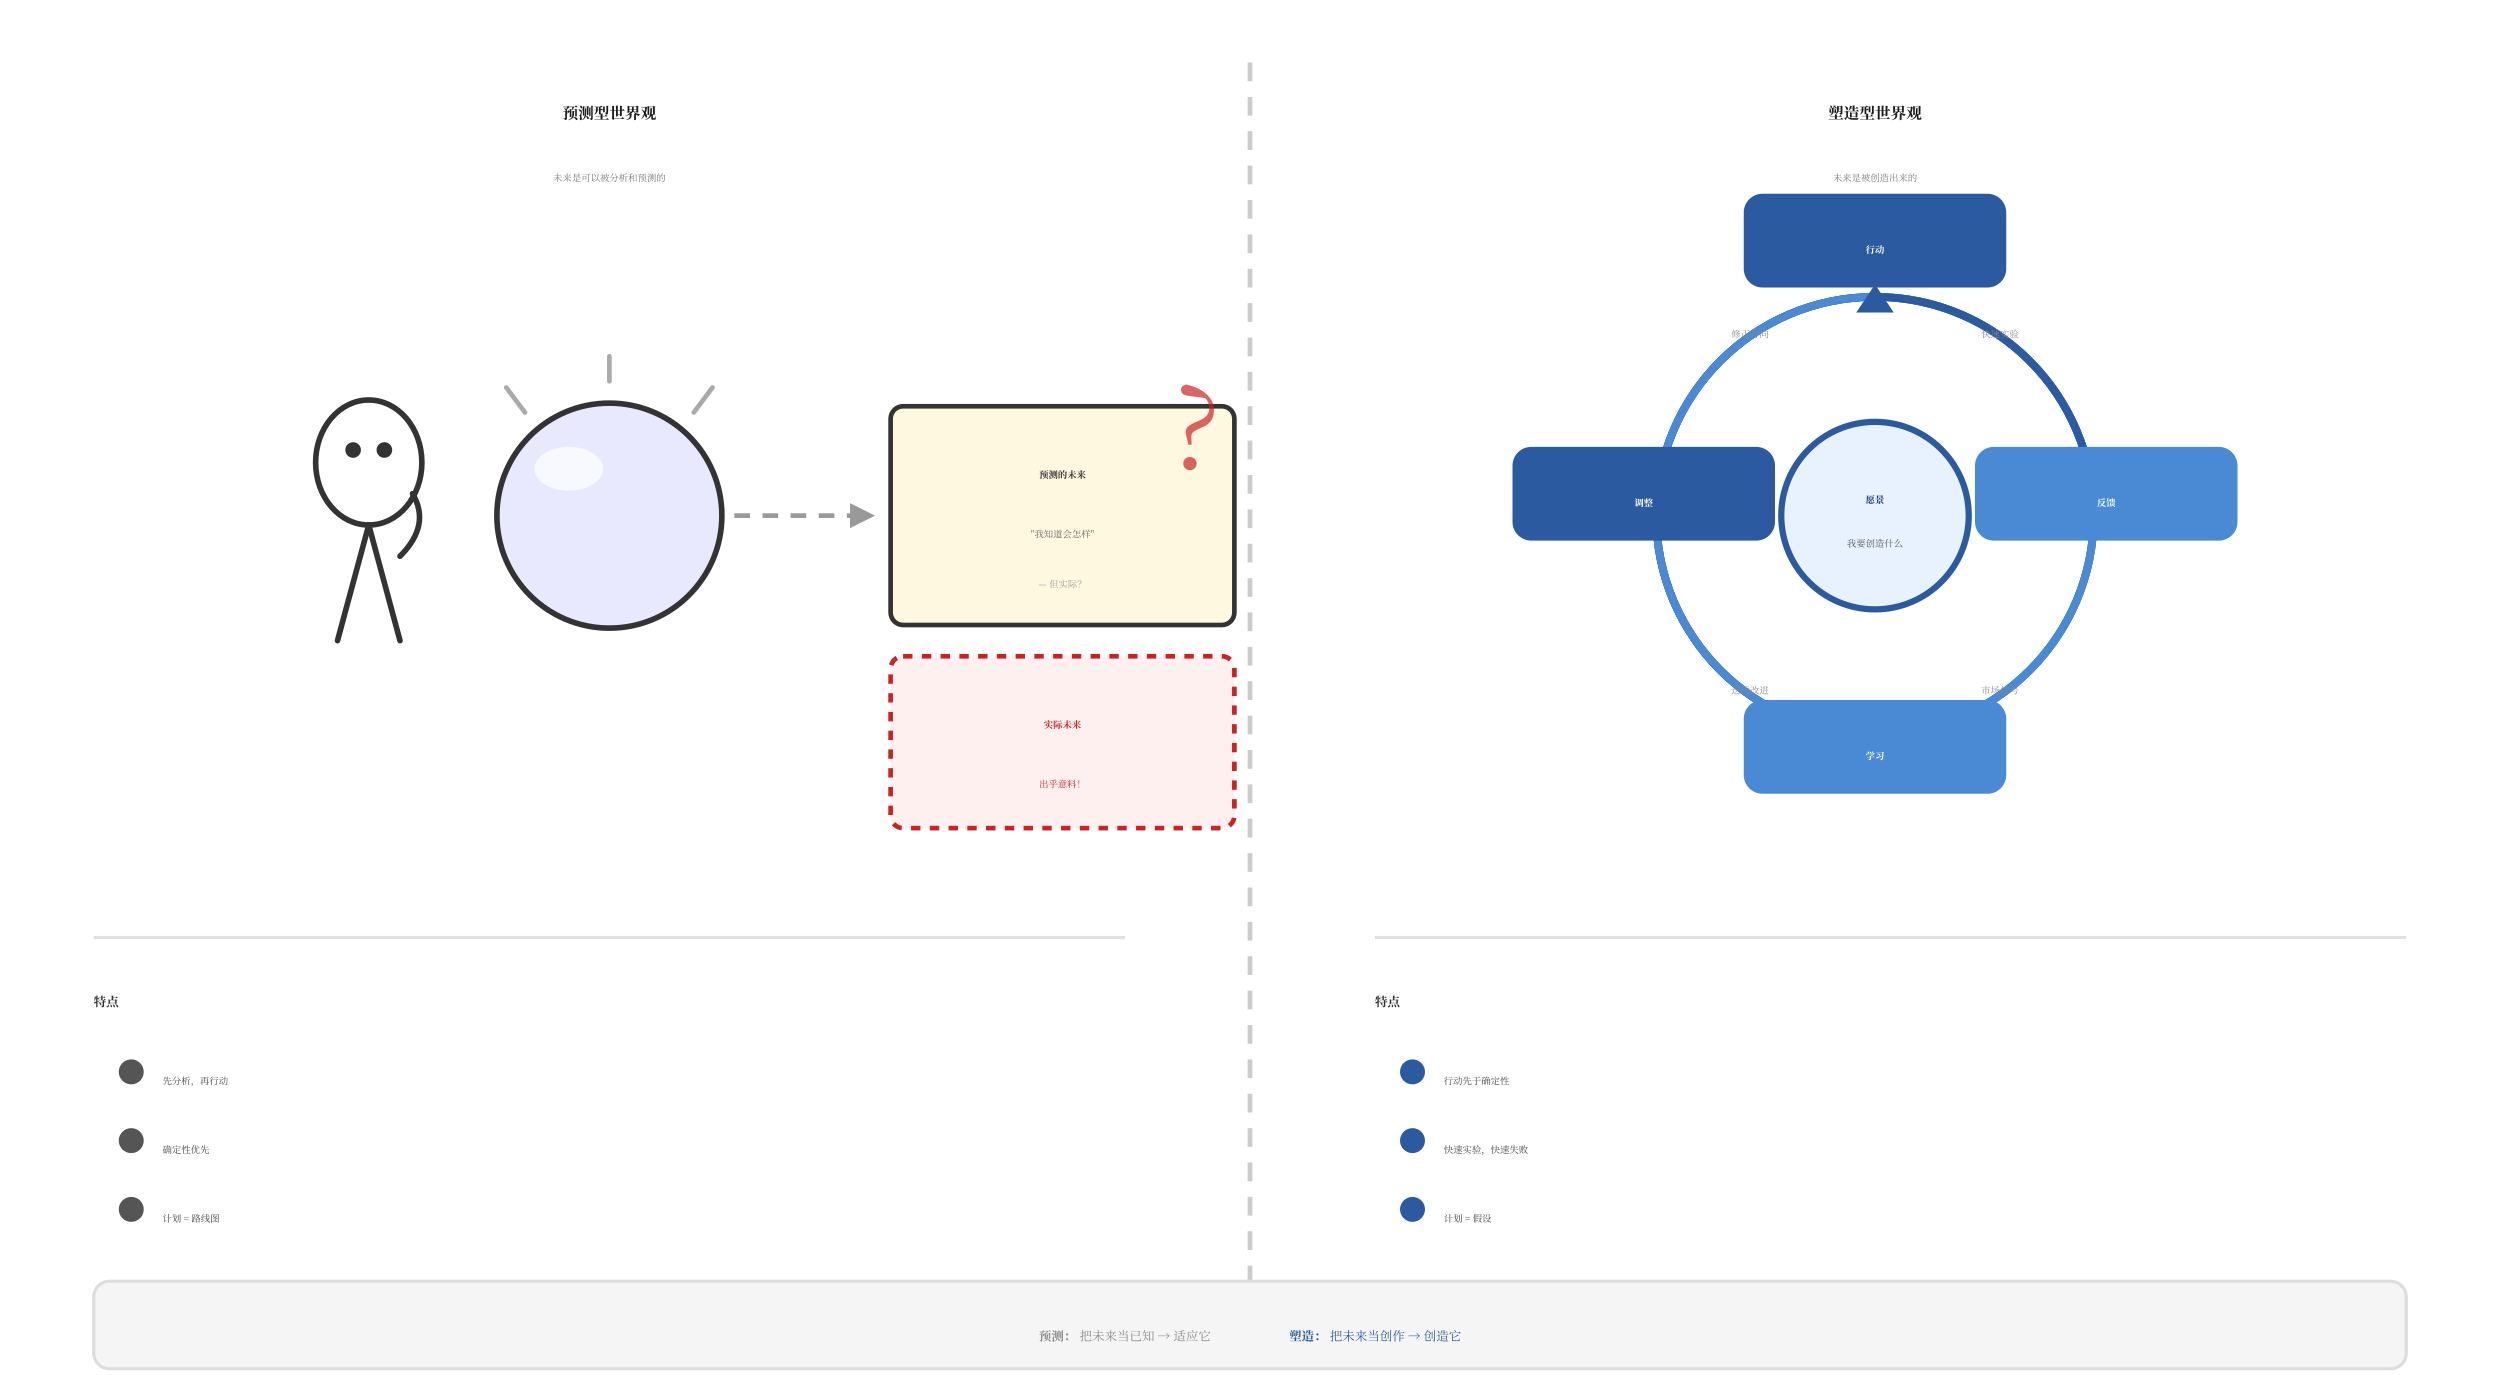
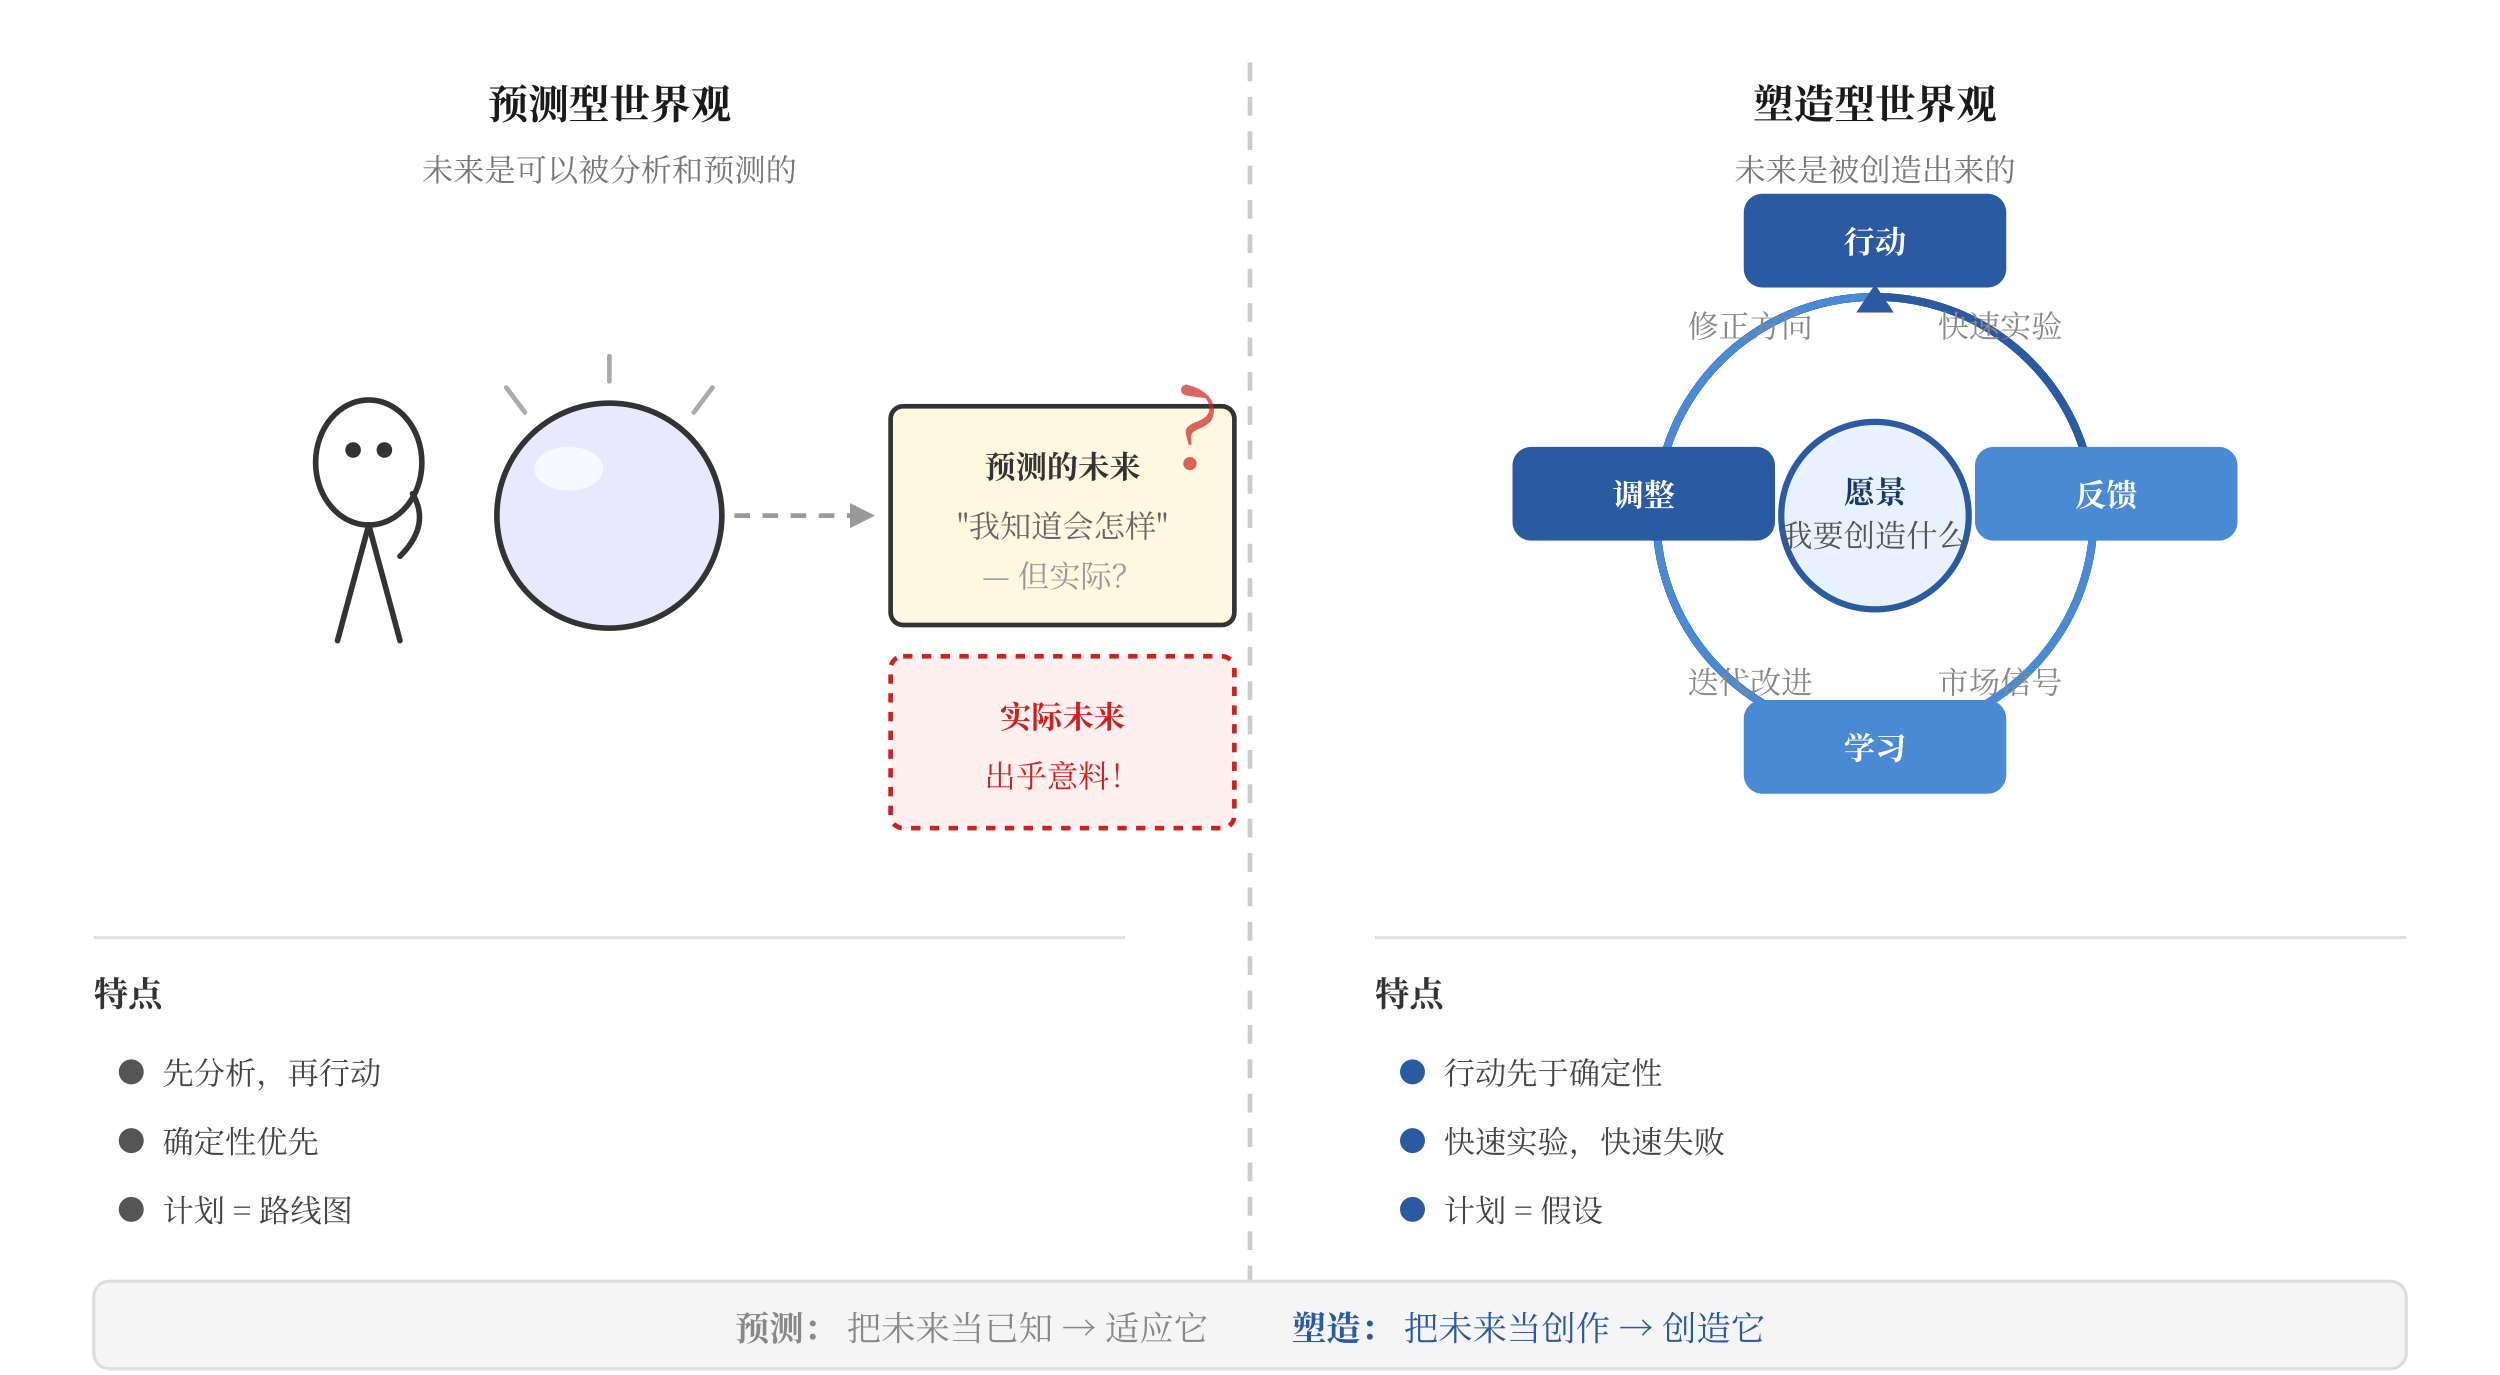
<svg xmlns="http://www.w3.org/2000/svg" viewBox="0 0 800 440" style="font-family: 'Noto Serif CJK SC', serif; background: #fefefe;">
  <rect width="800" height="440" fill="white" />
-   <text x="195" y="38" text-anchor="middle" font-size="5" font-weight="bold" fill="#1a1a1a">预测型世界观</text>
-   <text x="195" y="58" text-anchor="middle" font-size="3" fill="#777">未来是可以被分析和预测的</text>
+   <text x="195" y="38" text-anchor="middle" font-size="13" font-weight="bold" fill="#1a1a1a">预测型世界观</text>
+   <text x="195" y="58" text-anchor="middle" font-size="10" fill="#777">未来是可以被分析和预测的</text>
  <circle cx="195" cy="165" r="36" fill="#e8e8ff" stroke="#333" stroke-width="1.8" />
  <ellipse cx="182" cy="150" rx="11" ry="7" fill="white" opacity="0.7" />
  <line x1="168" y1="132" x2="162" y2="124" stroke="#aaa" stroke-width="1.5" stroke-linecap="round" />
  <line x1="222" y1="132" x2="228" y2="124" stroke="#aaa" stroke-width="1.5" stroke-linecap="round" />
  <line x1="195" y1="122" x2="195" y2="114" stroke="#aaa" stroke-width="1.5" stroke-linecap="round" />
  <ellipse cx="118" cy="148" rx="17" ry="20" fill="none" stroke="#333" stroke-width="1.8" />
  <circle cx="113" cy="144" r="2.5" fill="#333" />
  <circle cx="123" cy="144" r="2.5" fill="#333" />
  <line x1="118" y1="168" x2="108" y2="205" stroke="#333" stroke-width="1.8" stroke-linecap="round" />
  <line x1="118" y1="168" x2="128" y2="205" stroke="#333" stroke-width="1.8" stroke-linecap="round" />
  <path d="M128 178 Q138 168 132 158" fill="none" stroke="#333" stroke-width="1.8" stroke-linecap="round" />
  <line x1="235" y1="165" x2="272" y2="165" stroke="#999" stroke-width="1.5" stroke-dasharray="5,4" />
  <polygon points="280,165 272,161 272,169" fill="#999" />
  <rect x="285" y="130" width="110" height="70" rx="4" fill="#fff8e0" stroke="#333" stroke-width="1.5" />
-   <text x="340" y="153" text-anchor="middle" font-size="3" font-weight="bold" fill="#333">预测的未来</text>
-   <text x="340" y="172" text-anchor="middle" font-size="3" fill="#666">"我知道会怎样"</text>
-   <text x="340" y="188" text-anchor="middle" font-size="3" fill="#999">— 但实际？</text>
+   <text x="340" y="153" text-anchor="middle" font-size="10" font-weight="bold" fill="#333">预测的未来</text>
+   <text x="340" y="172" text-anchor="middle" font-size="10" fill="#666">"我知道会怎样"</text>
+   <text x="340" y="188" text-anchor="middle" font-size="10" fill="#999">— 但实际？</text>
  <text x="375" y="150" font-size="36" fill="#cc2222" opacity="0.7">?</text>
  <rect x="285" y="210" width="110" height="55" rx="4" fill="#fff0f0" stroke="#cc2222" stroke-width="1.5" stroke-dasharray="3,3" />
-   <text x="340" y="233" text-anchor="middle" font-size="3" font-weight="bold" fill="#cc2222">实际未来</text>
-   <text x="340" y="252" text-anchor="middle" font-size="3" fill="#cc2222">出乎意料！</text>
+   <text x="340" y="233" text-anchor="middle" font-size="10" font-weight="bold" fill="#cc2222">实际未来</text>
+   <text x="340" y="252" text-anchor="middle" font-size="10" fill="#cc2222">出乎意料！</text>
  <line x1="30" y1="300" x2="360" y2="300" stroke="#e0e0e0" stroke-width="1" />
-   <text x="30" y="322" font-size="4" font-weight="bold" fill="#333">特点</text>
+   <text x="30" y="322" font-size="11" font-weight="bold" fill="#333">特点</text>
  <circle cx="42" cy="343" r="4" fill="#555" />
-   <text x="52" y="347" font-size="3" fill="#444">先分析，再行动</text>
+   <text x="52" y="347" font-size="10" fill="#444">先分析，再行动</text>
  <circle cx="42" cy="365" r="4" fill="#555" />
-   <text x="52" y="369" font-size="3" fill="#444">确定性优先</text>
+   <text x="52" y="369" font-size="10" fill="#444">确定性优先</text>
  <circle cx="42" cy="387" r="4" fill="#555" />
-   <text x="52" y="391" font-size="3" fill="#444">计划 = 路线图</text>
+   <text x="52" y="391" font-size="10" fill="#444">计划 = 路线图</text>
  <line x1="400" y1="20" x2="400" y2="420" stroke="#ccc" stroke-width="1.5" stroke-dasharray="6,5" />
-   <text x="600" y="38" text-anchor="middle" font-size="5" font-weight="bold" fill="#1a1a1a">塑造型世界观</text>
-   <text x="600" y="58" text-anchor="middle" font-size="3" fill="#777">未来是被创造出来的</text>
+   <text x="600" y="38" text-anchor="middle" font-size="13" font-weight="bold" fill="#1a1a1a">塑造型世界观</text>
+   <text x="600" y="58" text-anchor="middle" font-size="10" fill="#777">未来是被创造出来的</text>
  <path d="M600 95 A70 70 0 1 1 530 165" fill="none" stroke="#2c5aa0" stroke-width="2.5" stroke-linecap="round" />
  <path d="M530 165 L523 157 M530 165 L538 157" fill="none" stroke="#2c5aa0" stroke-width="2.5" stroke-linecap="round" stroke-linejoin="round" />
  <path d="M530 165 A70 70 0 1 1 600 235" fill="none" stroke="#4a8ad4" stroke-width="2.5" stroke-linecap="round" />
  <path d="M600 235 A70 70 0 1 1 670 165" fill="none" stroke="#2c5aa0" stroke-width="2.5" stroke-linecap="round" />
  <path d="M670 165 A70 70 0 1 1 600 95" fill="none" stroke="#4a8ad4" stroke-width="2.5" stroke-linecap="round" />
  <polygon points="600,91 594,100 606,100" fill="#2c5aa0" />
  <circle cx="600" cy="165" r="30" fill="#e8f2ff" stroke="#2c5aa0" stroke-width="2" />
-   <text x="600" y="161" text-anchor="middle" font-size="3" font-weight="bold" fill="#1a3a6e">愿景</text>
-   <text x="600" y="175" text-anchor="middle" font-size="3" fill="#555">我要创造什么</text>
+   <text x="600" y="161" text-anchor="middle" font-size="10" font-weight="bold" fill="#1a3a6e">愿景</text>
+   <text x="600" y="175" text-anchor="middle" font-size="10" fill="#555">我要创造什么</text>
  <rect x="558" y="62" width="84" height="30" rx="6" fill="#2c5aa0" />
-   <text x="600" y="81" text-anchor="middle" font-size="3" font-weight="bold" fill="white">行动</text>
+   <text x="600" y="81" text-anchor="middle" font-size="10" font-weight="bold" fill="white">行动</text>
  <rect x="632" y="143" width="84" height="30" rx="6" fill="#4a8ad4" />
-   <text x="674" y="162" text-anchor="middle" font-size="3" font-weight="bold" fill="white">反馈</text>
+   <text x="674" y="162" text-anchor="middle" font-size="10" font-weight="bold" fill="white">反馈</text>
  <rect x="558" y="224" width="84" height="30" rx="6" fill="#4a8ad4" />
-   <text x="600" y="243" text-anchor="middle" font-size="3" font-weight="bold" fill="white">学习</text>
+   <text x="600" y="243" text-anchor="middle" font-size="10" font-weight="bold" fill="white">学习</text>
  <rect x="484" y="143" width="84" height="30" rx="6" fill="#2c5aa0" />
-   <text x="526" y="162" text-anchor="middle" font-size="3" font-weight="bold" fill="white">调整</text>
-   <text x="640" y="108" text-anchor="middle" font-size="3" fill="#888">快速实验</text>
-   <text x="640" y="222" text-anchor="middle" font-size="3" fill="#888">市场信号</text>
-   <text x="560" y="222" text-anchor="middle" font-size="3" fill="#888">迭代改进</text>
-   <text x="560" y="108" text-anchor="middle" font-size="3" fill="#888">修正方向</text>
+   <text x="526" y="162" text-anchor="middle" font-size="10" font-weight="bold" fill="white">调整</text>
+   <text x="640" y="108" text-anchor="middle" font-size="10" fill="#888">快速实验</text>
+   <text x="640" y="222" text-anchor="middle" font-size="10" fill="#888">市场信号</text>
+   <text x="560" y="222" text-anchor="middle" font-size="10" fill="#888">迭代改进</text>
+   <text x="560" y="108" text-anchor="middle" font-size="10" fill="#888">修正方向</text>
  <line x1="440" y1="300" x2="770" y2="300" stroke="#e0e0e0" stroke-width="1" />
-   <text x="440" y="322" font-size="4" font-weight="bold" fill="#333">特点</text>
+   <text x="440" y="322" font-size="11" font-weight="bold" fill="#333">特点</text>
  <circle cx="452" cy="343" r="4" fill="#2c5aa0" />
-   <text x="462" y="347" font-size="3" fill="#444">行动先于确定性</text>
+   <text x="462" y="347" font-size="10" fill="#444">行动先于确定性</text>
  <circle cx="452" cy="365" r="4" fill="#2c5aa0" />
-   <text x="462" y="369" font-size="3" fill="#444">快速实验，快速失败</text>
+   <text x="462" y="369" font-size="10" fill="#444">快速实验，快速失败</text>
  <circle cx="452" cy="387" r="4" fill="#2c5aa0" />
-   <text x="462" y="391" font-size="3" fill="#444">计划 = 假设</text>
+   <text x="462" y="391" font-size="10" fill="#444">计划 = 假设</text>
  <rect x="30" y="410" width="740" height="28" rx="5" fill="#f5f5f5" stroke="#ddd" stroke-width="1" />
-   <text x="400" y="429" text-anchor="middle" font-size="4">
+   <text x="400" y="429" text-anchor="middle" font-size="11">
    <tspan fill="#888" font-weight="bold">预测：</tspan>
    <tspan fill="#888">把未来当已知 → 适应它</tspan>
    <tspan dx="24" fill="#2c5aa0" font-weight="bold">塑造：</tspan>
    <tspan fill="#2c5aa0">把未来当创作 → 创造它</tspan>
  </text>
</svg>
